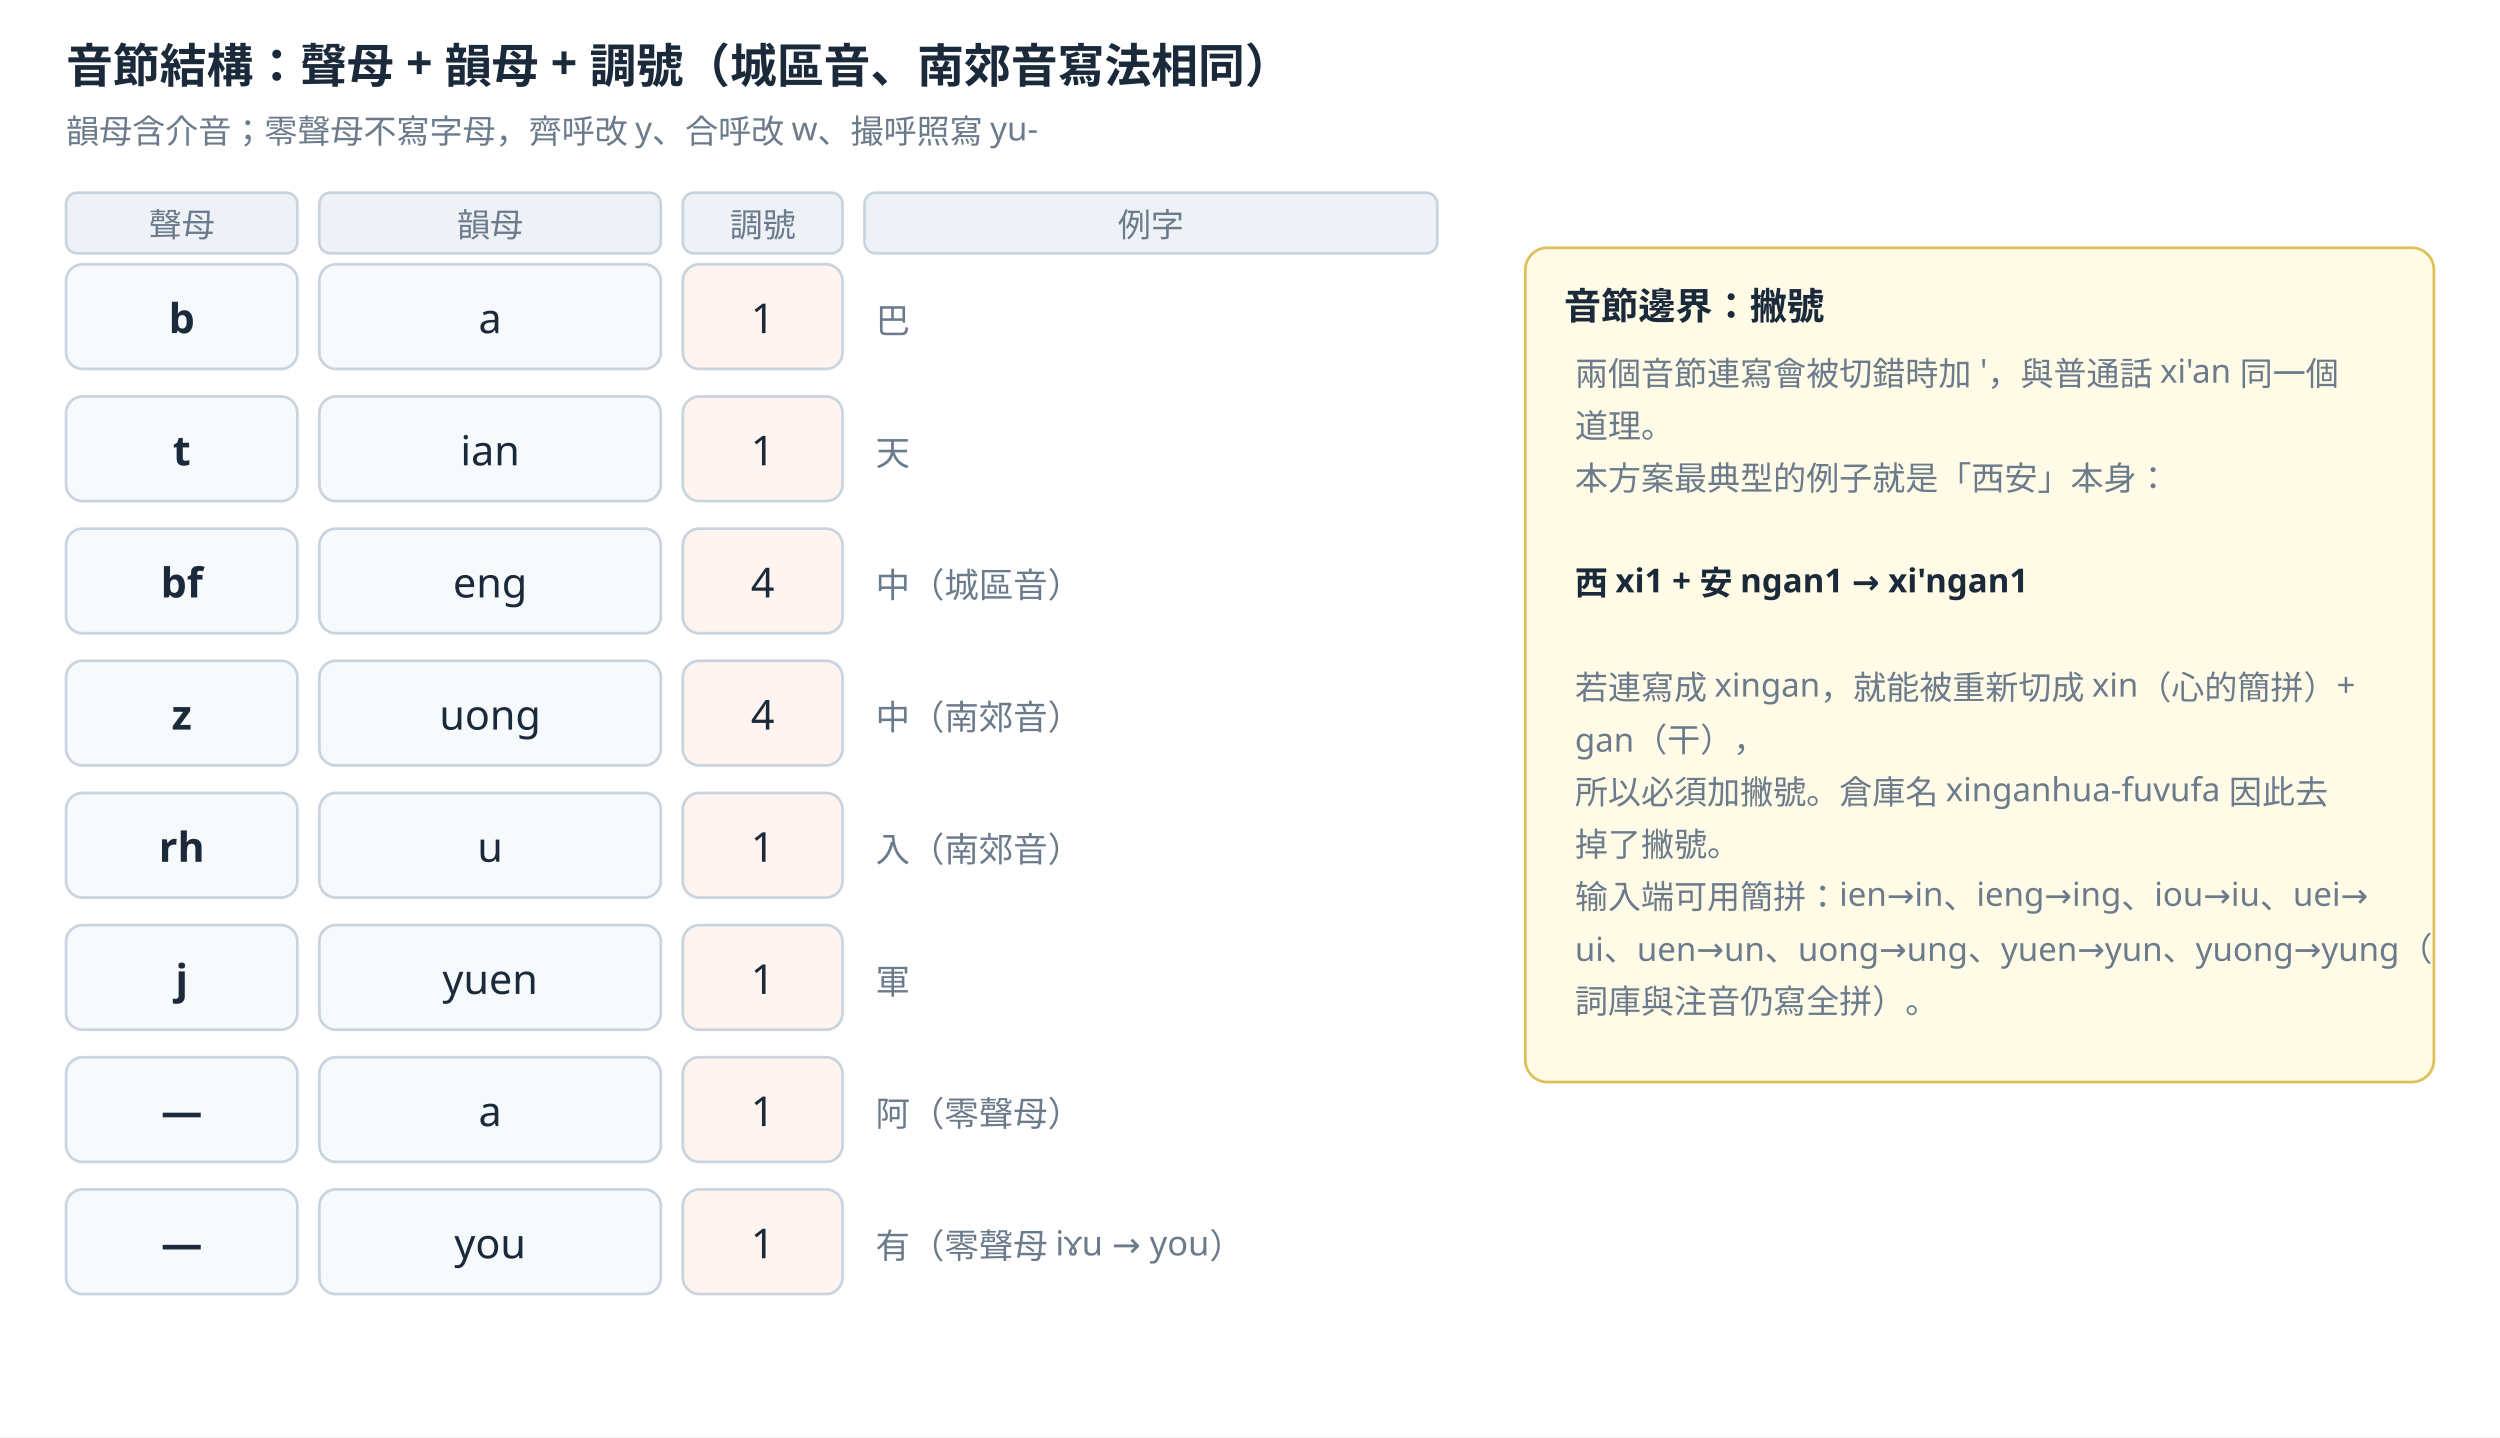
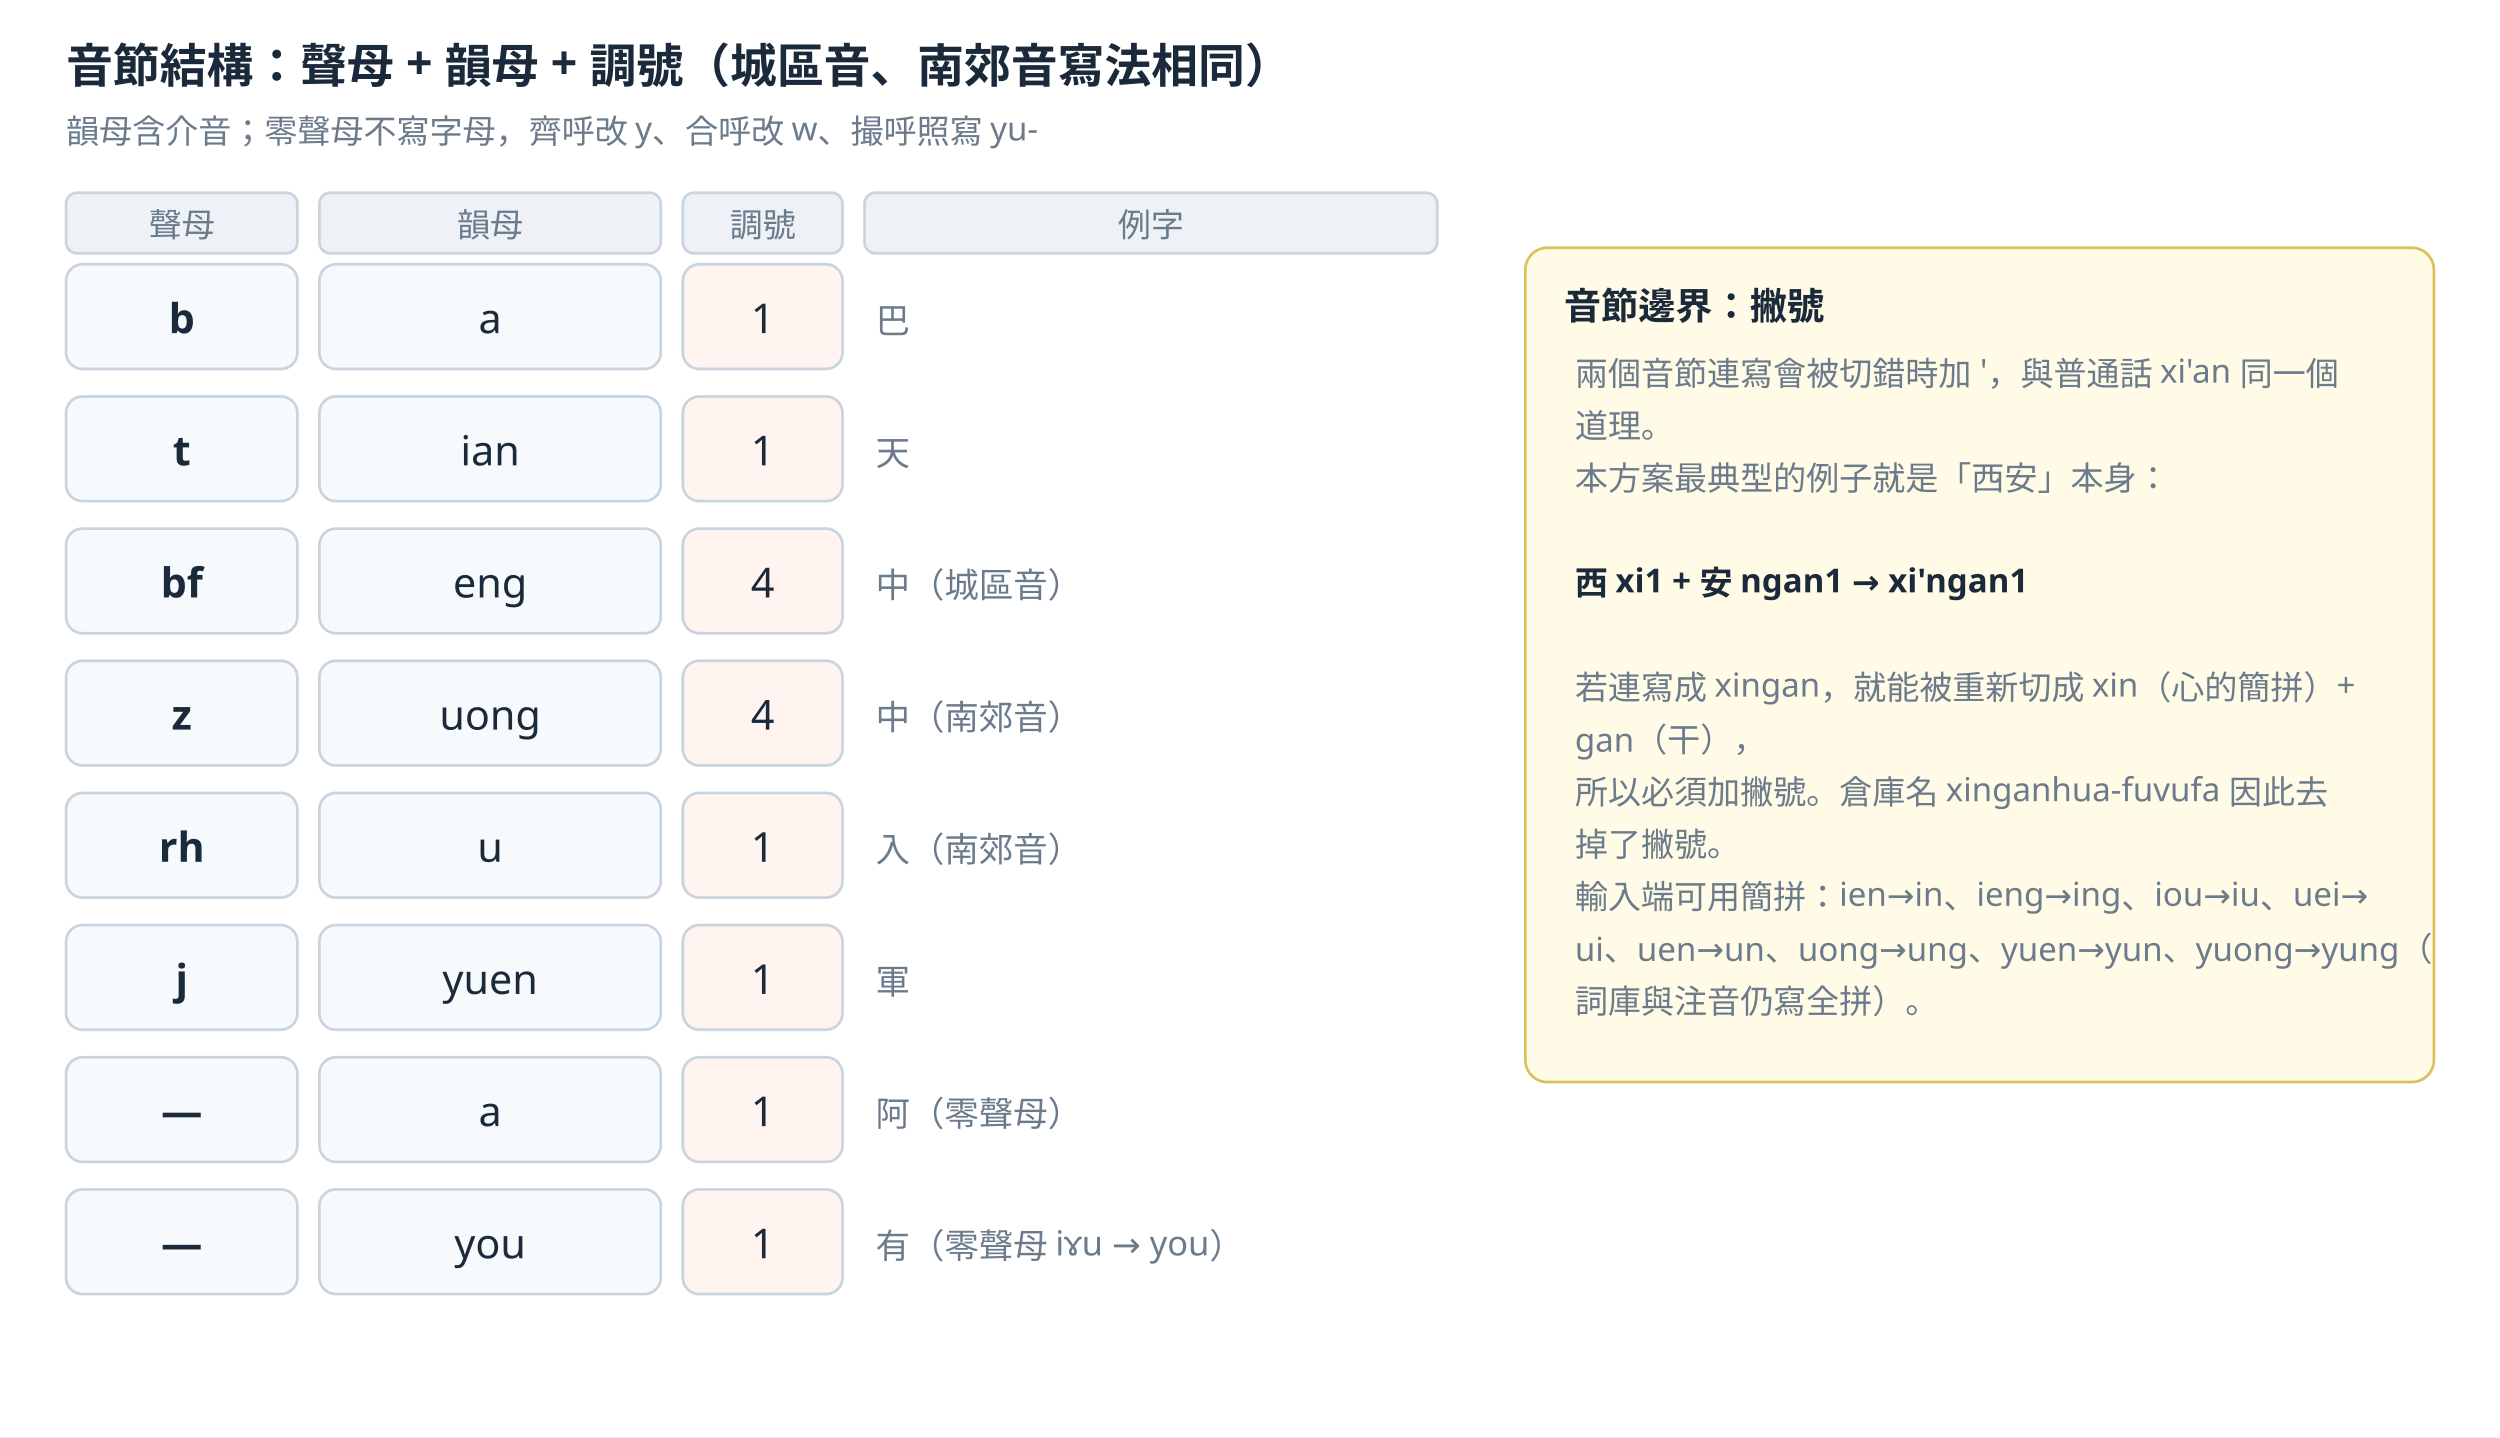
<svg xmlns="http://www.w3.org/2000/svg" width="908" height="522" viewBox="0 0 908 522" font-family="'Noto Sans TC','PingFang TC','Microsoft JhengHei','Noto Sans SC',sans-serif">
  <rect width="908" height="522" fill="#ffffff" />
  <text x="24" y="30" font-size="17" fill="#1b2a3a" font-weight="bold" text-anchor="start">音節結構：聲母 + 韻母 + 調號（城區音、南郊音寫法相同）</text>
  <text x="24" y="52" font-size="12" fill="#6b7b8c" font-weight="normal" text-anchor="start">韻母含介音；零聲母不寫字母，齊呼改 y、合呼改 w、撮呼照寫 yu-</text>
  <rect x="24" y="70" width="84" height="22" rx="4" fill="#eef2f6" stroke="#c9d4de" />
  <text x="66" y="86" font-size="12" fill="#6b7b8c" font-weight="normal" text-anchor="middle">聲母</text>
  <rect x="116" y="70" width="124" height="22" rx="4" fill="#eef2f6" stroke="#c9d4de" />
  <text x="178" y="86" font-size="12" fill="#6b7b8c" font-weight="normal" text-anchor="middle">韻母</text>
  <rect x="248" y="70" width="58" height="22" rx="4" fill="#eef2f6" stroke="#c9d4de" />
  <text x="277" y="86" font-size="12" fill="#6b7b8c" font-weight="normal" text-anchor="middle">調號</text>
  <rect x="314" y="70" width="208" height="22" rx="4" fill="#eef2f6" stroke="#c9d4de" />
  <text x="418" y="86" font-size="12" fill="#6b7b8c" font-weight="normal" text-anchor="middle">例字</text>
  <rect x="24" y="96" width="84" height="38" rx="6" fill="#f7fafc" stroke="#c9d4de" />
  <text x="66" y="121" font-size="15" fill="#1b2a3a" font-weight="bold" text-anchor="middle">b</text>
  <rect x="116" y="96" width="124" height="38" rx="6" fill="#f7fafc" stroke="#c9d4de" />
  <text x="178" y="121" font-size="15" fill="#1b2a3a" font-weight="normal" text-anchor="middle">a</text>
  <rect x="248" y="96" width="58" height="38" rx="6" fill="#fff4f0" stroke="#c9d4de" />
  <text x="277" y="121" font-size="15" fill="#1b2a3a" font-weight="normal" text-anchor="middle">1</text>
  <text x="318" y="121" font-size="12.5" fill="#6b7b8c" font-weight="normal" text-anchor="start">巴</text>
  <rect x="24" y="144" width="84" height="38" rx="6" fill="#f7fafc" stroke="#c9d4de" />
  <text x="66" y="169" font-size="15" fill="#1b2a3a" font-weight="bold" text-anchor="middle">t</text>
  <rect x="116" y="144" width="124" height="38" rx="6" fill="#f7fafc" stroke="#c9d4de" />
  <text x="178" y="169" font-size="15" fill="#1b2a3a" font-weight="normal" text-anchor="middle">ian</text>
  <rect x="248" y="144" width="58" height="38" rx="6" fill="#fff4f0" stroke="#c9d4de" />
  <text x="277" y="169" font-size="15" fill="#1b2a3a" font-weight="normal" text-anchor="middle">1</text>
  <text x="318" y="169" font-size="12.5" fill="#6b7b8c" font-weight="normal" text-anchor="start">天</text>
  <rect x="24" y="192" width="84" height="38" rx="6" fill="#f7fafc" stroke="#c9d4de" />
  <text x="66" y="217" font-size="15" fill="#1b2a3a" font-weight="bold" text-anchor="middle">bf</text>
  <rect x="116" y="192" width="124" height="38" rx="6" fill="#f7fafc" stroke="#c9d4de" />
  <text x="178" y="217" font-size="15" fill="#1b2a3a" font-weight="normal" text-anchor="middle">eng</text>
  <rect x="248" y="192" width="58" height="38" rx="6" fill="#fff4f0" stroke="#c9d4de" />
  <text x="277" y="217" font-size="15" fill="#1b2a3a" font-weight="normal" text-anchor="middle">4</text>
  <text x="318" y="217" font-size="12.5" fill="#6b7b8c" font-weight="normal" text-anchor="start">中（城區音）</text>
  <rect x="24" y="240" width="84" height="38" rx="6" fill="#f7fafc" stroke="#c9d4de" />
  <text x="66" y="265" font-size="15" fill="#1b2a3a" font-weight="bold" text-anchor="middle">z</text>
  <rect x="116" y="240" width="124" height="38" rx="6" fill="#f7fafc" stroke="#c9d4de" />
  <text x="178" y="265" font-size="15" fill="#1b2a3a" font-weight="normal" text-anchor="middle">uong</text>
  <rect x="248" y="240" width="58" height="38" rx="6" fill="#fff4f0" stroke="#c9d4de" />
  <text x="277" y="265" font-size="15" fill="#1b2a3a" font-weight="normal" text-anchor="middle">4</text>
  <text x="318" y="265" font-size="12.5" fill="#6b7b8c" font-weight="normal" text-anchor="start">中（南郊音）</text>
  <rect x="24" y="288" width="84" height="38" rx="6" fill="#f7fafc" stroke="#c9d4de" />
  <text x="66" y="313" font-size="15" fill="#1b2a3a" font-weight="bold" text-anchor="middle">rh</text>
  <rect x="116" y="288" width="124" height="38" rx="6" fill="#f7fafc" stroke="#c9d4de" />
  <text x="178" y="313" font-size="15" fill="#1b2a3a" font-weight="normal" text-anchor="middle">u</text>
  <rect x="248" y="288" width="58" height="38" rx="6" fill="#fff4f0" stroke="#c9d4de" />
  <text x="277" y="313" font-size="15" fill="#1b2a3a" font-weight="normal" text-anchor="middle">1</text>
  <text x="318" y="313" font-size="12.5" fill="#6b7b8c" font-weight="normal" text-anchor="start">入（南郊音）</text>
  <rect x="24" y="336" width="84" height="38" rx="6" fill="#f7fafc" stroke="#c9d4de" />
  <text x="66" y="361" font-size="15" fill="#1b2a3a" font-weight="bold" text-anchor="middle">j</text>
  <rect x="116" y="336" width="124" height="38" rx="6" fill="#f7fafc" stroke="#c9d4de" />
  <text x="178" y="361" font-size="15" fill="#1b2a3a" font-weight="normal" text-anchor="middle">yuen</text>
  <rect x="248" y="336" width="58" height="38" rx="6" fill="#fff4f0" stroke="#c9d4de" />
  <text x="277" y="361" font-size="15" fill="#1b2a3a" font-weight="normal" text-anchor="middle">1</text>
  <text x="318" y="361" font-size="12.5" fill="#6b7b8c" font-weight="normal" text-anchor="start">軍</text>
  <rect x="24" y="384" width="84" height="38" rx="6" fill="#f7fafc" stroke="#c9d4de" />
  <text x="66" y="409" font-size="15" fill="#1b2a3a" font-weight="bold" text-anchor="middle">—</text>
  <rect x="116" y="384" width="124" height="38" rx="6" fill="#f7fafc" stroke="#c9d4de" />
  <text x="178" y="409" font-size="15" fill="#1b2a3a" font-weight="normal" text-anchor="middle">a</text>
  <rect x="248" y="384" width="58" height="38" rx="6" fill="#fff4f0" stroke="#c9d4de" />
  <text x="277" y="409" font-size="15" fill="#1b2a3a" font-weight="normal" text-anchor="middle">1</text>
  <text x="318" y="409" font-size="12.5" fill="#6b7b8c" font-weight="normal" text-anchor="start">阿（零聲母）</text>
  <rect x="24" y="432" width="84" height="38" rx="6" fill="#f7fafc" stroke="#c9d4de" />
  <text x="66" y="457" font-size="15" fill="#1b2a3a" font-weight="bold" text-anchor="middle">—</text>
  <rect x="116" y="432" width="124" height="38" rx="6" fill="#f7fafc" stroke="#c9d4de" />
  <text x="178" y="457" font-size="15" fill="#1b2a3a" font-weight="normal" text-anchor="middle">you</text>
  <rect x="248" y="432" width="58" height="38" rx="6" fill="#fff4f0" stroke="#c9d4de" />
  <text x="277" y="457" font-size="15" fill="#1b2a3a" font-weight="normal" text-anchor="middle">1</text>
  <text x="318" y="457" font-size="12.5" fill="#6b7b8c" font-weight="normal" text-anchor="start">有（零聲母 iɤu → you）</text>
  <rect x="554" y="90" width="330" height="303" rx="8" fill="#fffbe6" stroke="#dcc05a" />
  <text x="568" y="116" font-size="13.5" fill="#1b2a3a" font-weight="bold" text-anchor="start">音節邊界：撇號</text>
  <text x="572" y="140" font-size="12" fill="#6b7b8c" font-weight="normal" text-anchor="start">兩個音節連寫會被切錯時加 '，與普通話 xi'an 同一個</text>
  <text x="572" y="159" font-size="12" fill="#6b7b8c" font-weight="normal" text-anchor="start">道理。</text>
  <text x="572" y="178" font-size="12" fill="#6b7b8c" font-weight="normal" text-anchor="start">本方案最典型的例子就是「西安」本身：</text>
  <text x="572" y="197" font-size="12" fill="#6b7b8c" font-weight="normal" text-anchor="start" />
  <text x="572" y="216" font-size="12" fill="#1b2a3a" font-weight="bold" text-anchor="start">    西 xi1 + 安 ngan1  →  xi'ngan1</text>
  <text x="572" y="235" font-size="12" fill="#6b7b8c" font-weight="normal" text-anchor="start" />
  <text x="572" y="254" font-size="12" fill="#6b7b8c" font-weight="normal" text-anchor="start">若連寫成 xingan，就能被重新切成 xin（心的簡拼）+</text>
  <text x="572" y="273" font-size="12" fill="#6b7b8c" font-weight="normal" text-anchor="start"> gan（干），</text>
  <text x="572" y="292" font-size="12" fill="#6b7b8c" font-weight="normal" text-anchor="start">所以必須加撇號。倉庫名 xinganhua-fuvufa 因此去</text>
  <text x="572" y="311" font-size="12" fill="#6b7b8c" font-weight="normal" text-anchor="start">掉了撇號。</text>
-   <text x="572" y="330" font-size="12" fill="#6b7b8c" font-weight="normal" text-anchor="start">输入端可用簡拼：ien→in、ieng→ing、iou→iu、uei→</text>
+   <text x="572" y="330" font-size="12" fill="#6b7b8c" font-weight="normal" text-anchor="start">輸入端可用簡拼：ien→in、ieng→ing、iou→iu、uei→</text>
  <text x="572" y="349" font-size="12" fill="#6b7b8c" font-weight="normal" text-anchor="start">ui、uen→un、uong→ung、yuen→yun、yuong→yung（</text>
  <text x="572" y="368" font-size="12" fill="#6b7b8c" font-weight="normal" text-anchor="start">詞庫與注音仍寫全拼）。</text>
</svg>
